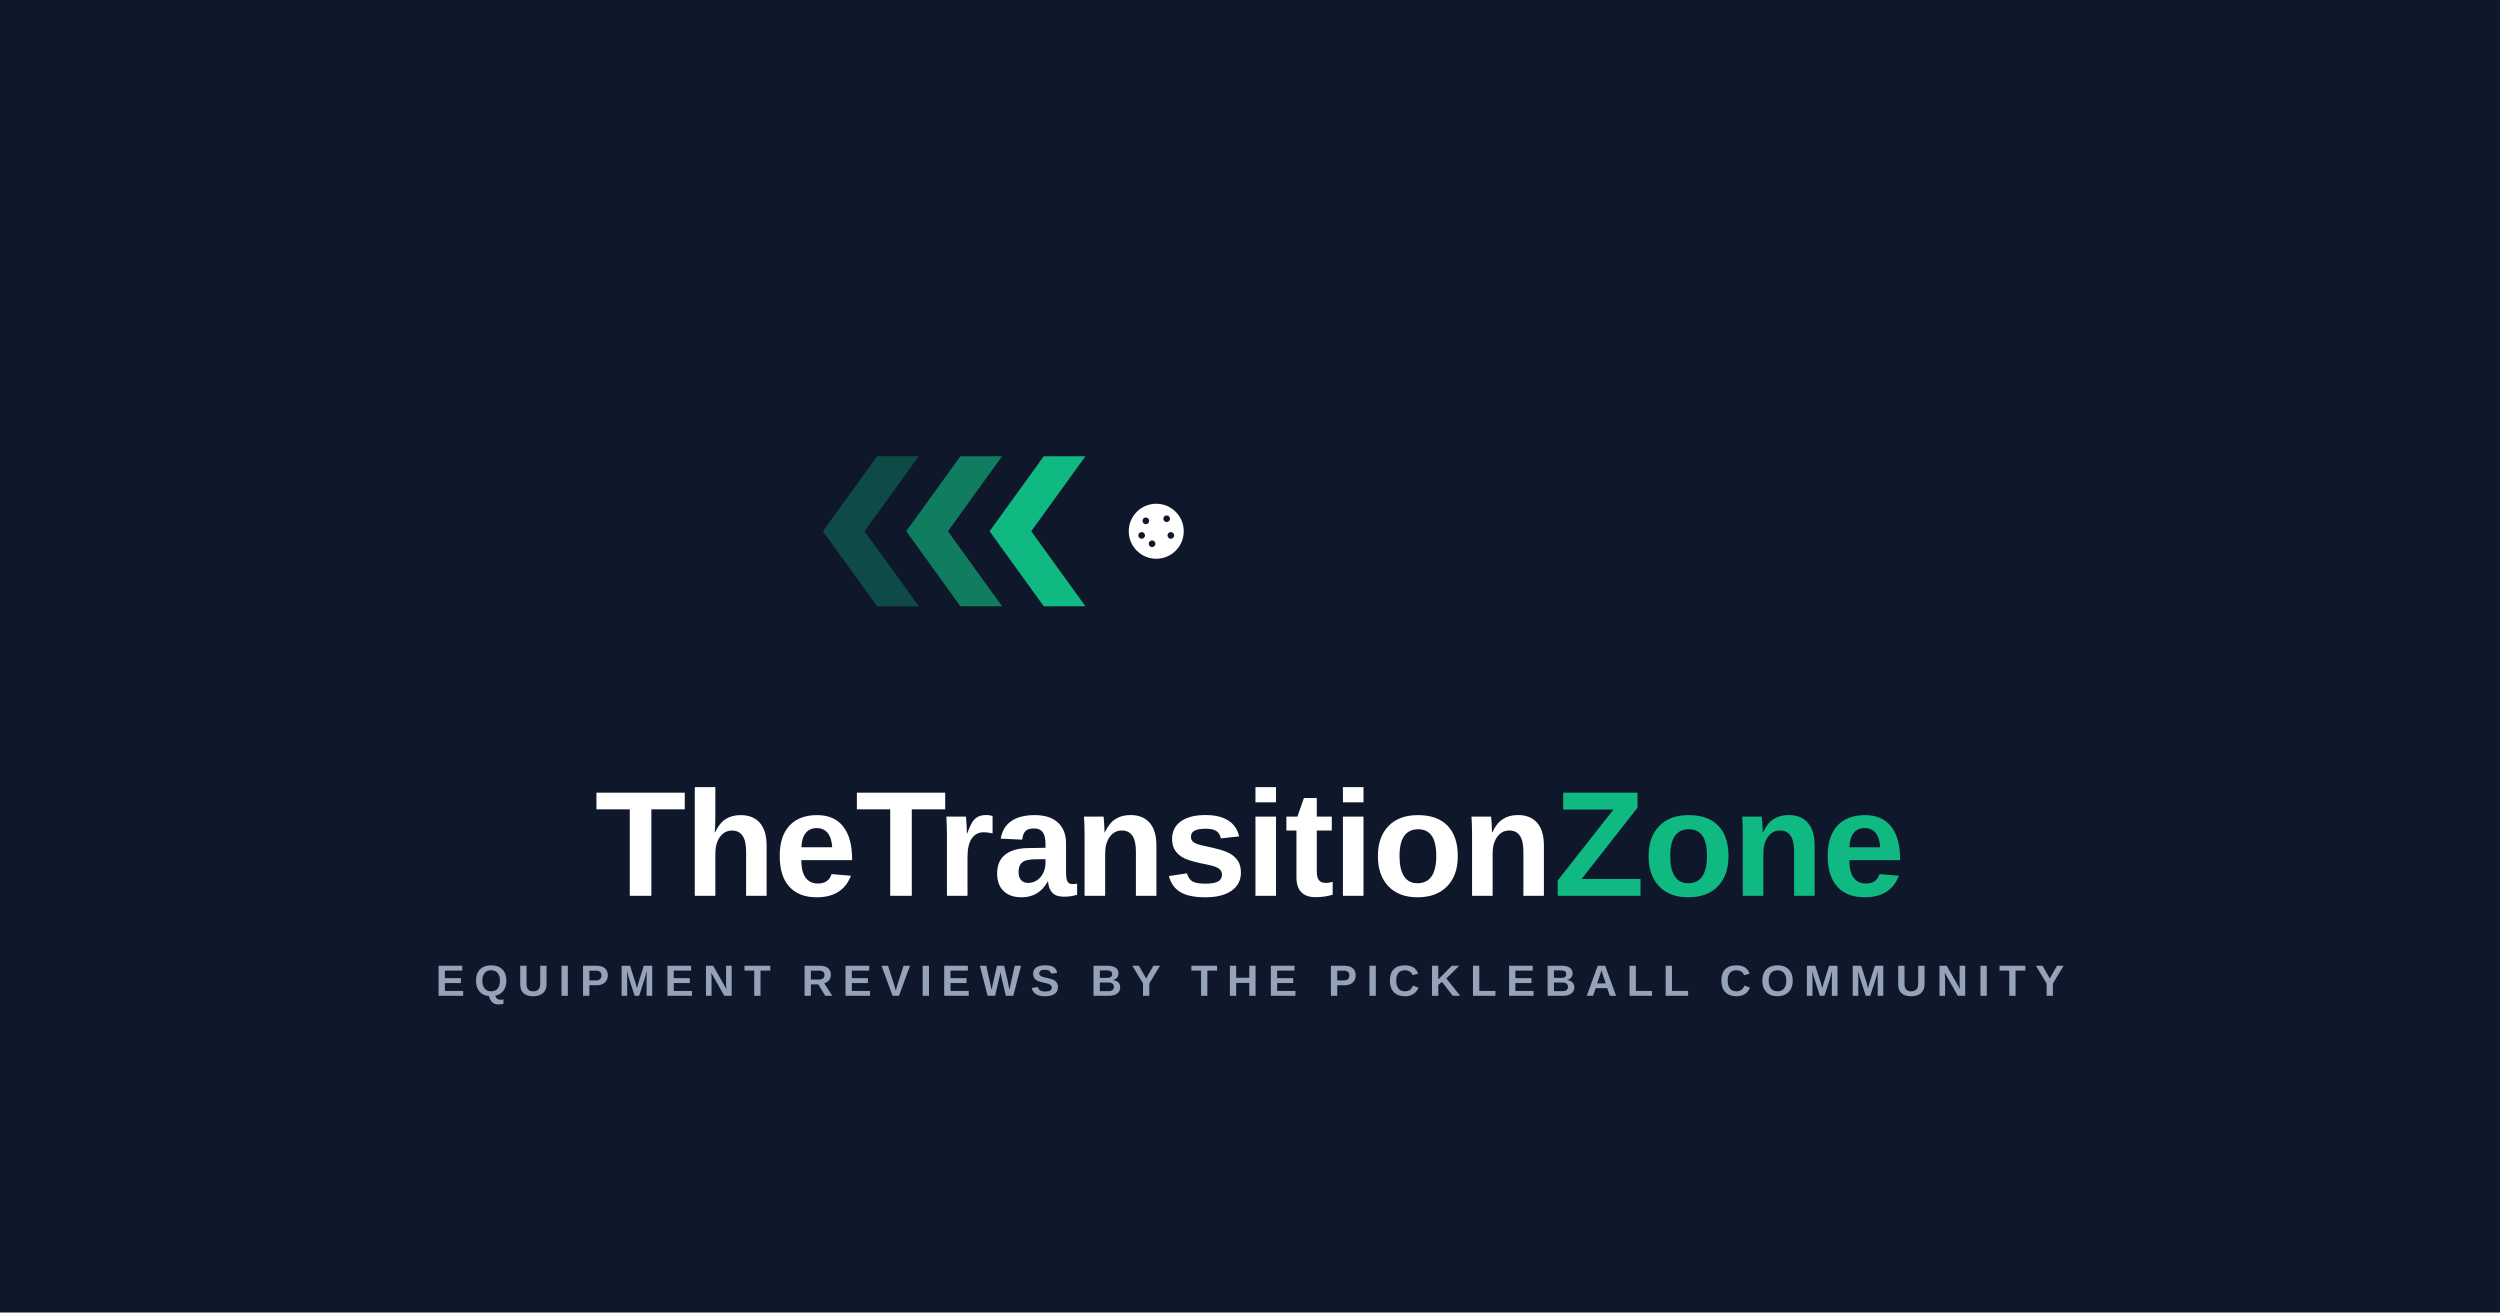
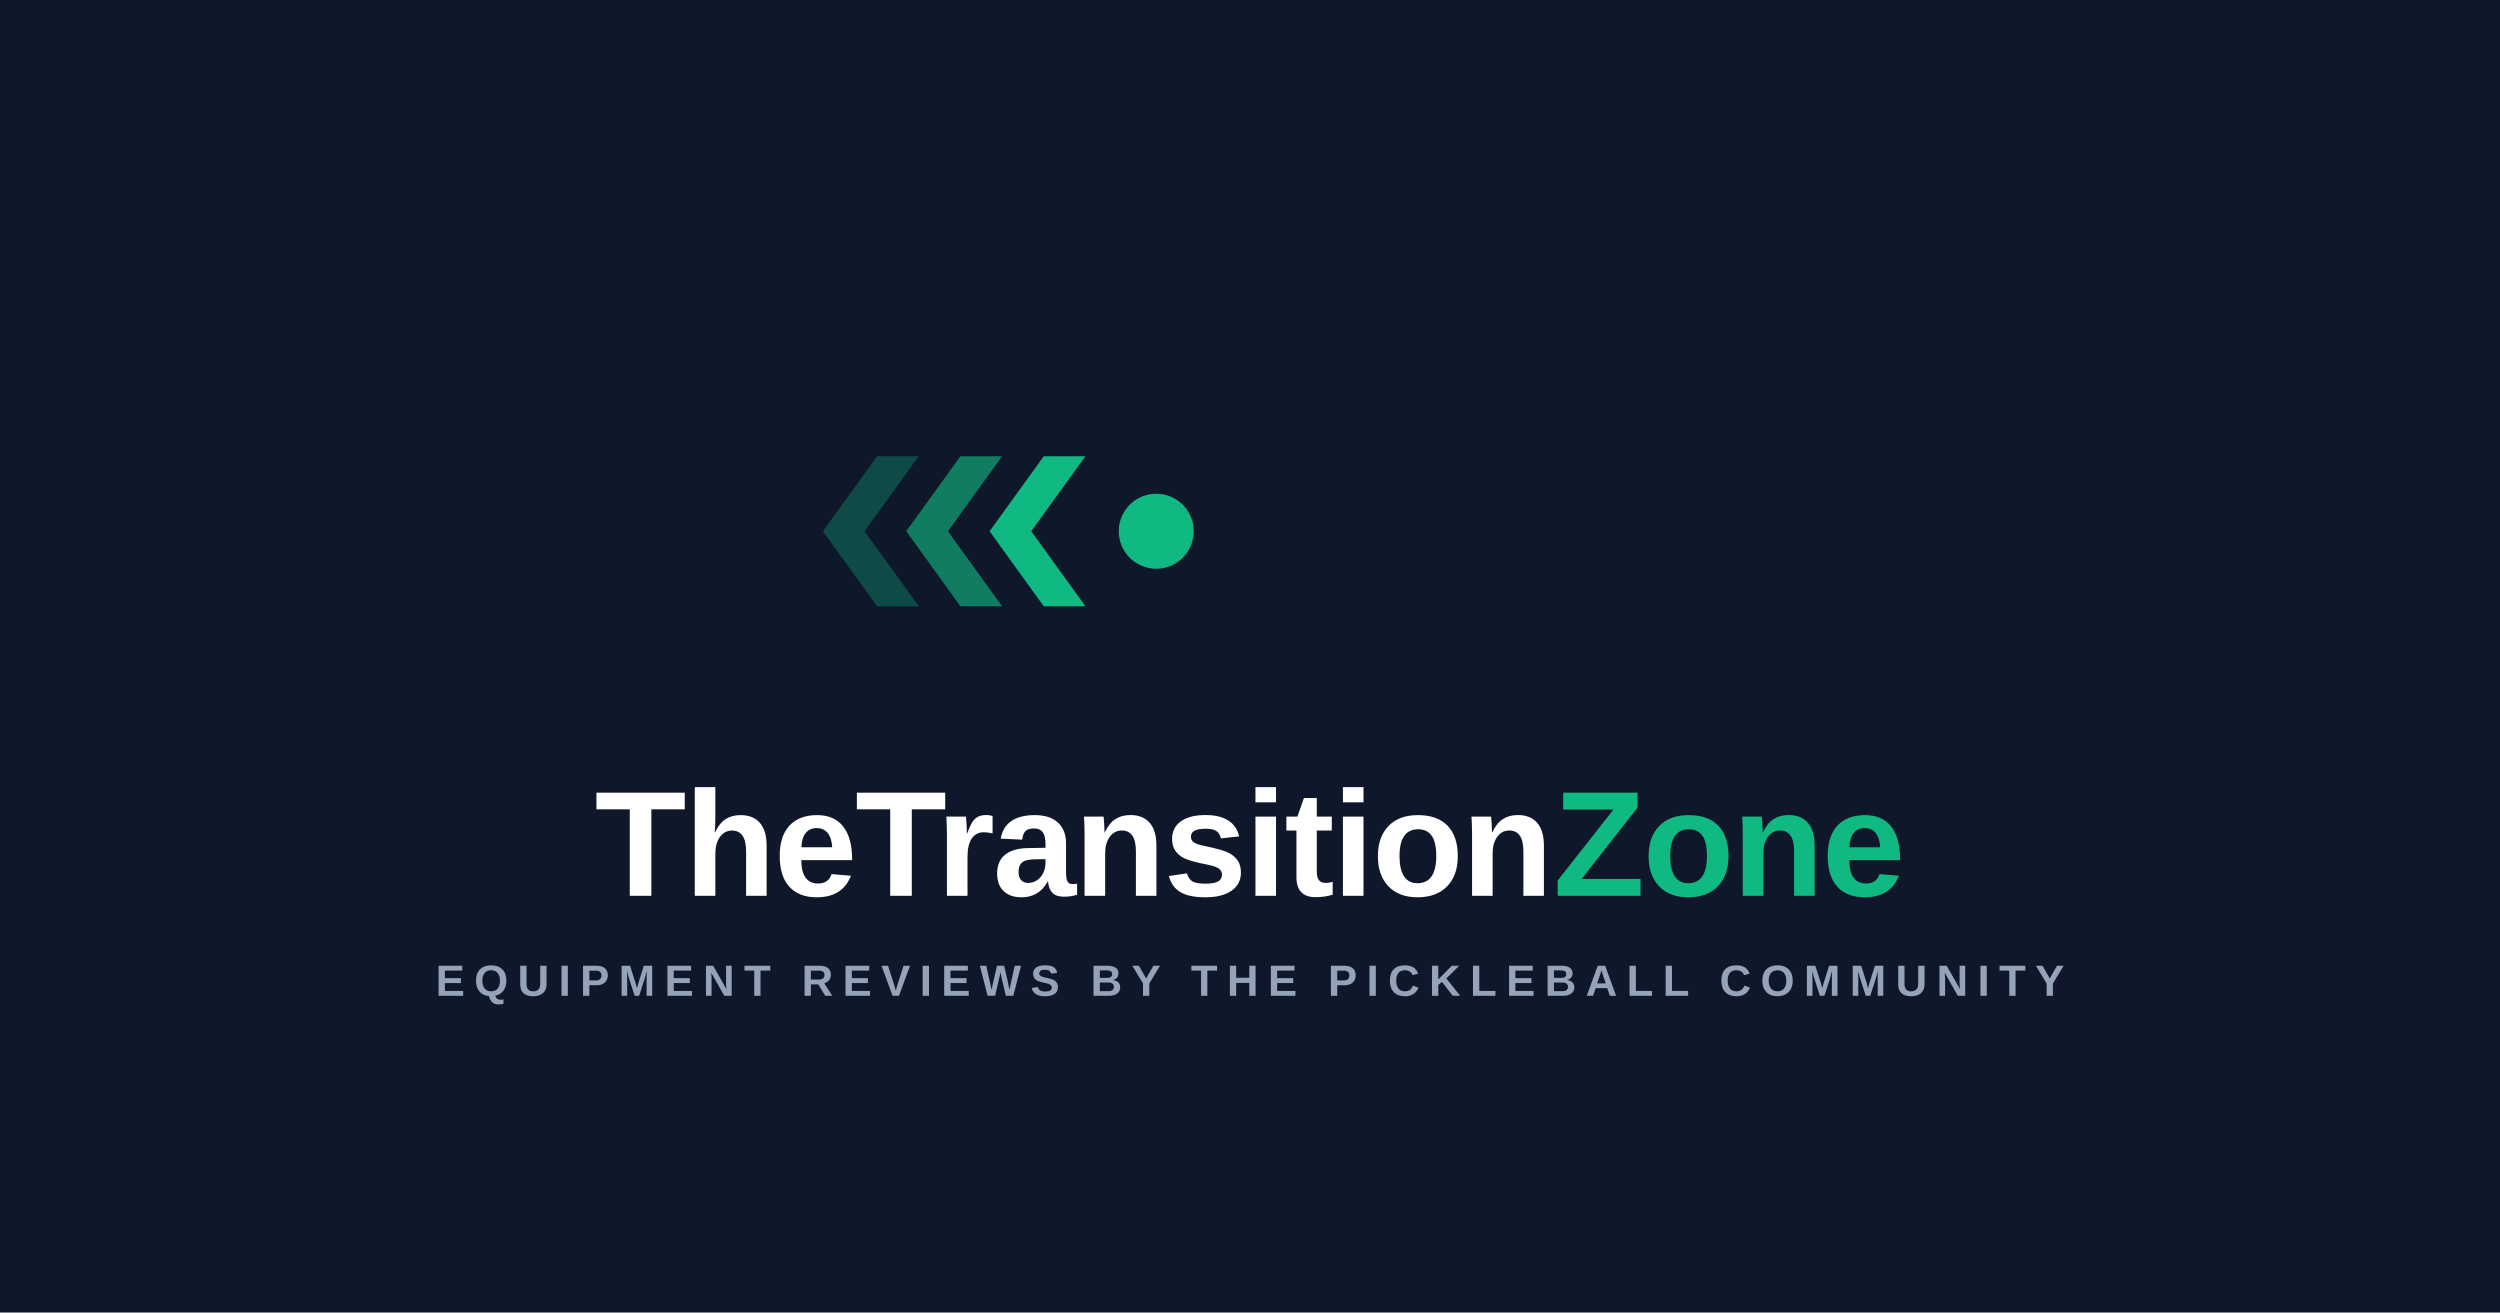
<svg xmlns="http://www.w3.org/2000/svg" width="1200" height="630" viewBox="0 0 1200 630">
  <rect width="1200" height="630" fill="#0F172A" />
  <defs>
    <style>
      .word { font: 800 72px -apple-system, "Helvetica Neue", Arial, sans-serif; fill: #FFFFFF; letter-spacing: -1px; }
      .word-z { fill: #10B981; }
      .tag { font: 600 21px -apple-system, "Helvetica Neue", Arial, sans-serif; fill: #94A3B8; letter-spacing: 4.5px; }
    </style>
  </defs>
  <g transform="translate(395,205)">
    <path d="M0 50 L26 14 L46 14 L20 50 L46 86 L26 86 Z" fill="#10B981" opacity="0.32" />
    <path d="M40 50 L66 14 L86 14 L60 50 L86 86 L66 86 Z" fill="#10B981" opacity="0.62" />
    <path d="M80 50 L106 14 L126 14 L100 50 L126 86 L106 86 Z" fill="#10B981" />
    <g transform="translate(160,50)">
-       <circle r="14" fill="#FFFFFF" stroke="#0F172A" stroke-width="1.6" />
-       <circle cx="-5" cy="-5" r="1.6" fill="#0F172A" />
-       <circle cx="5" cy="-6" r="1.6" fill="#0F172A" />
-       <circle cx="7" cy="2" r="1.6" fill="#0F172A" />
-       <circle cx="-2" cy="6" r="1.6" fill="#0F172A" />
-       <circle cx="-7" cy="2" r="1.6" fill="#0F172A" />
+       <circle r="18" fill="#10B981" />
    </g>
  </g>
  <text text-anchor="middle" x="600" y="430" class="word">TheTransition<tspan class="word-z">Zone</tspan>
  </text>
  <text text-anchor="middle" x="600" y="478" class="tag">EQUIPMENT REVIEWS BY THE PICKLEBALL COMMUNITY</text>
</svg>
